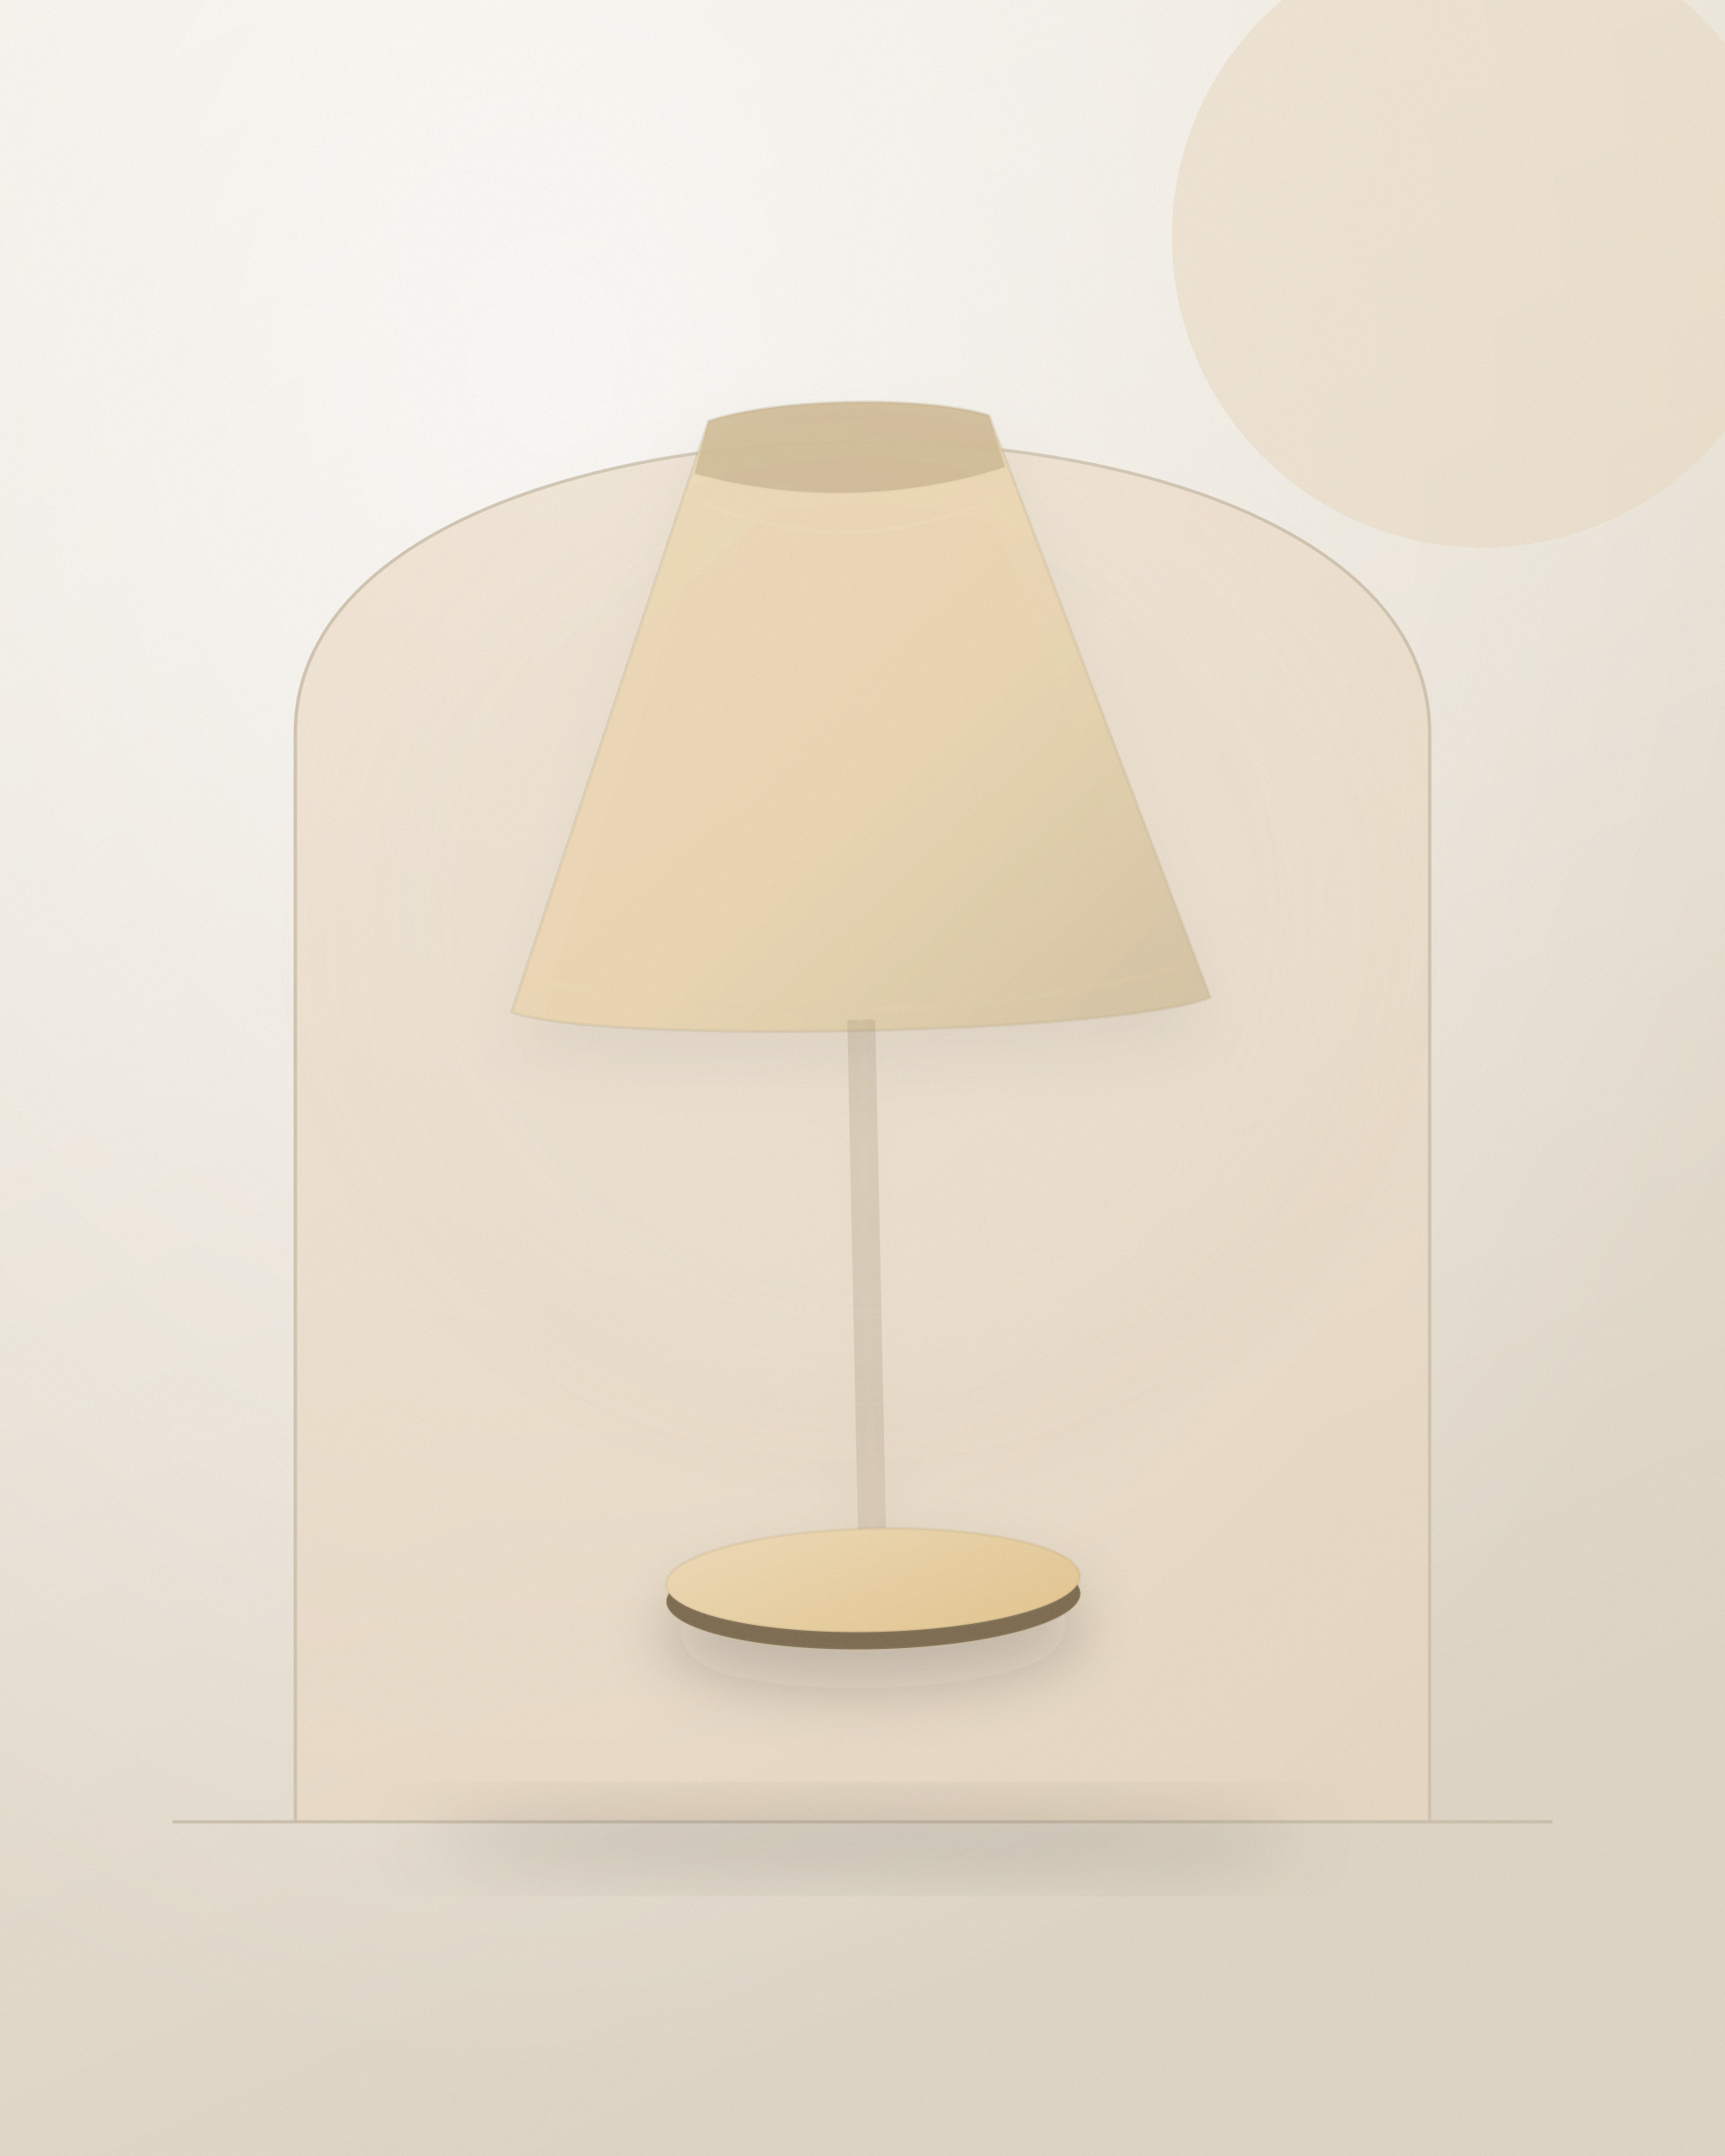
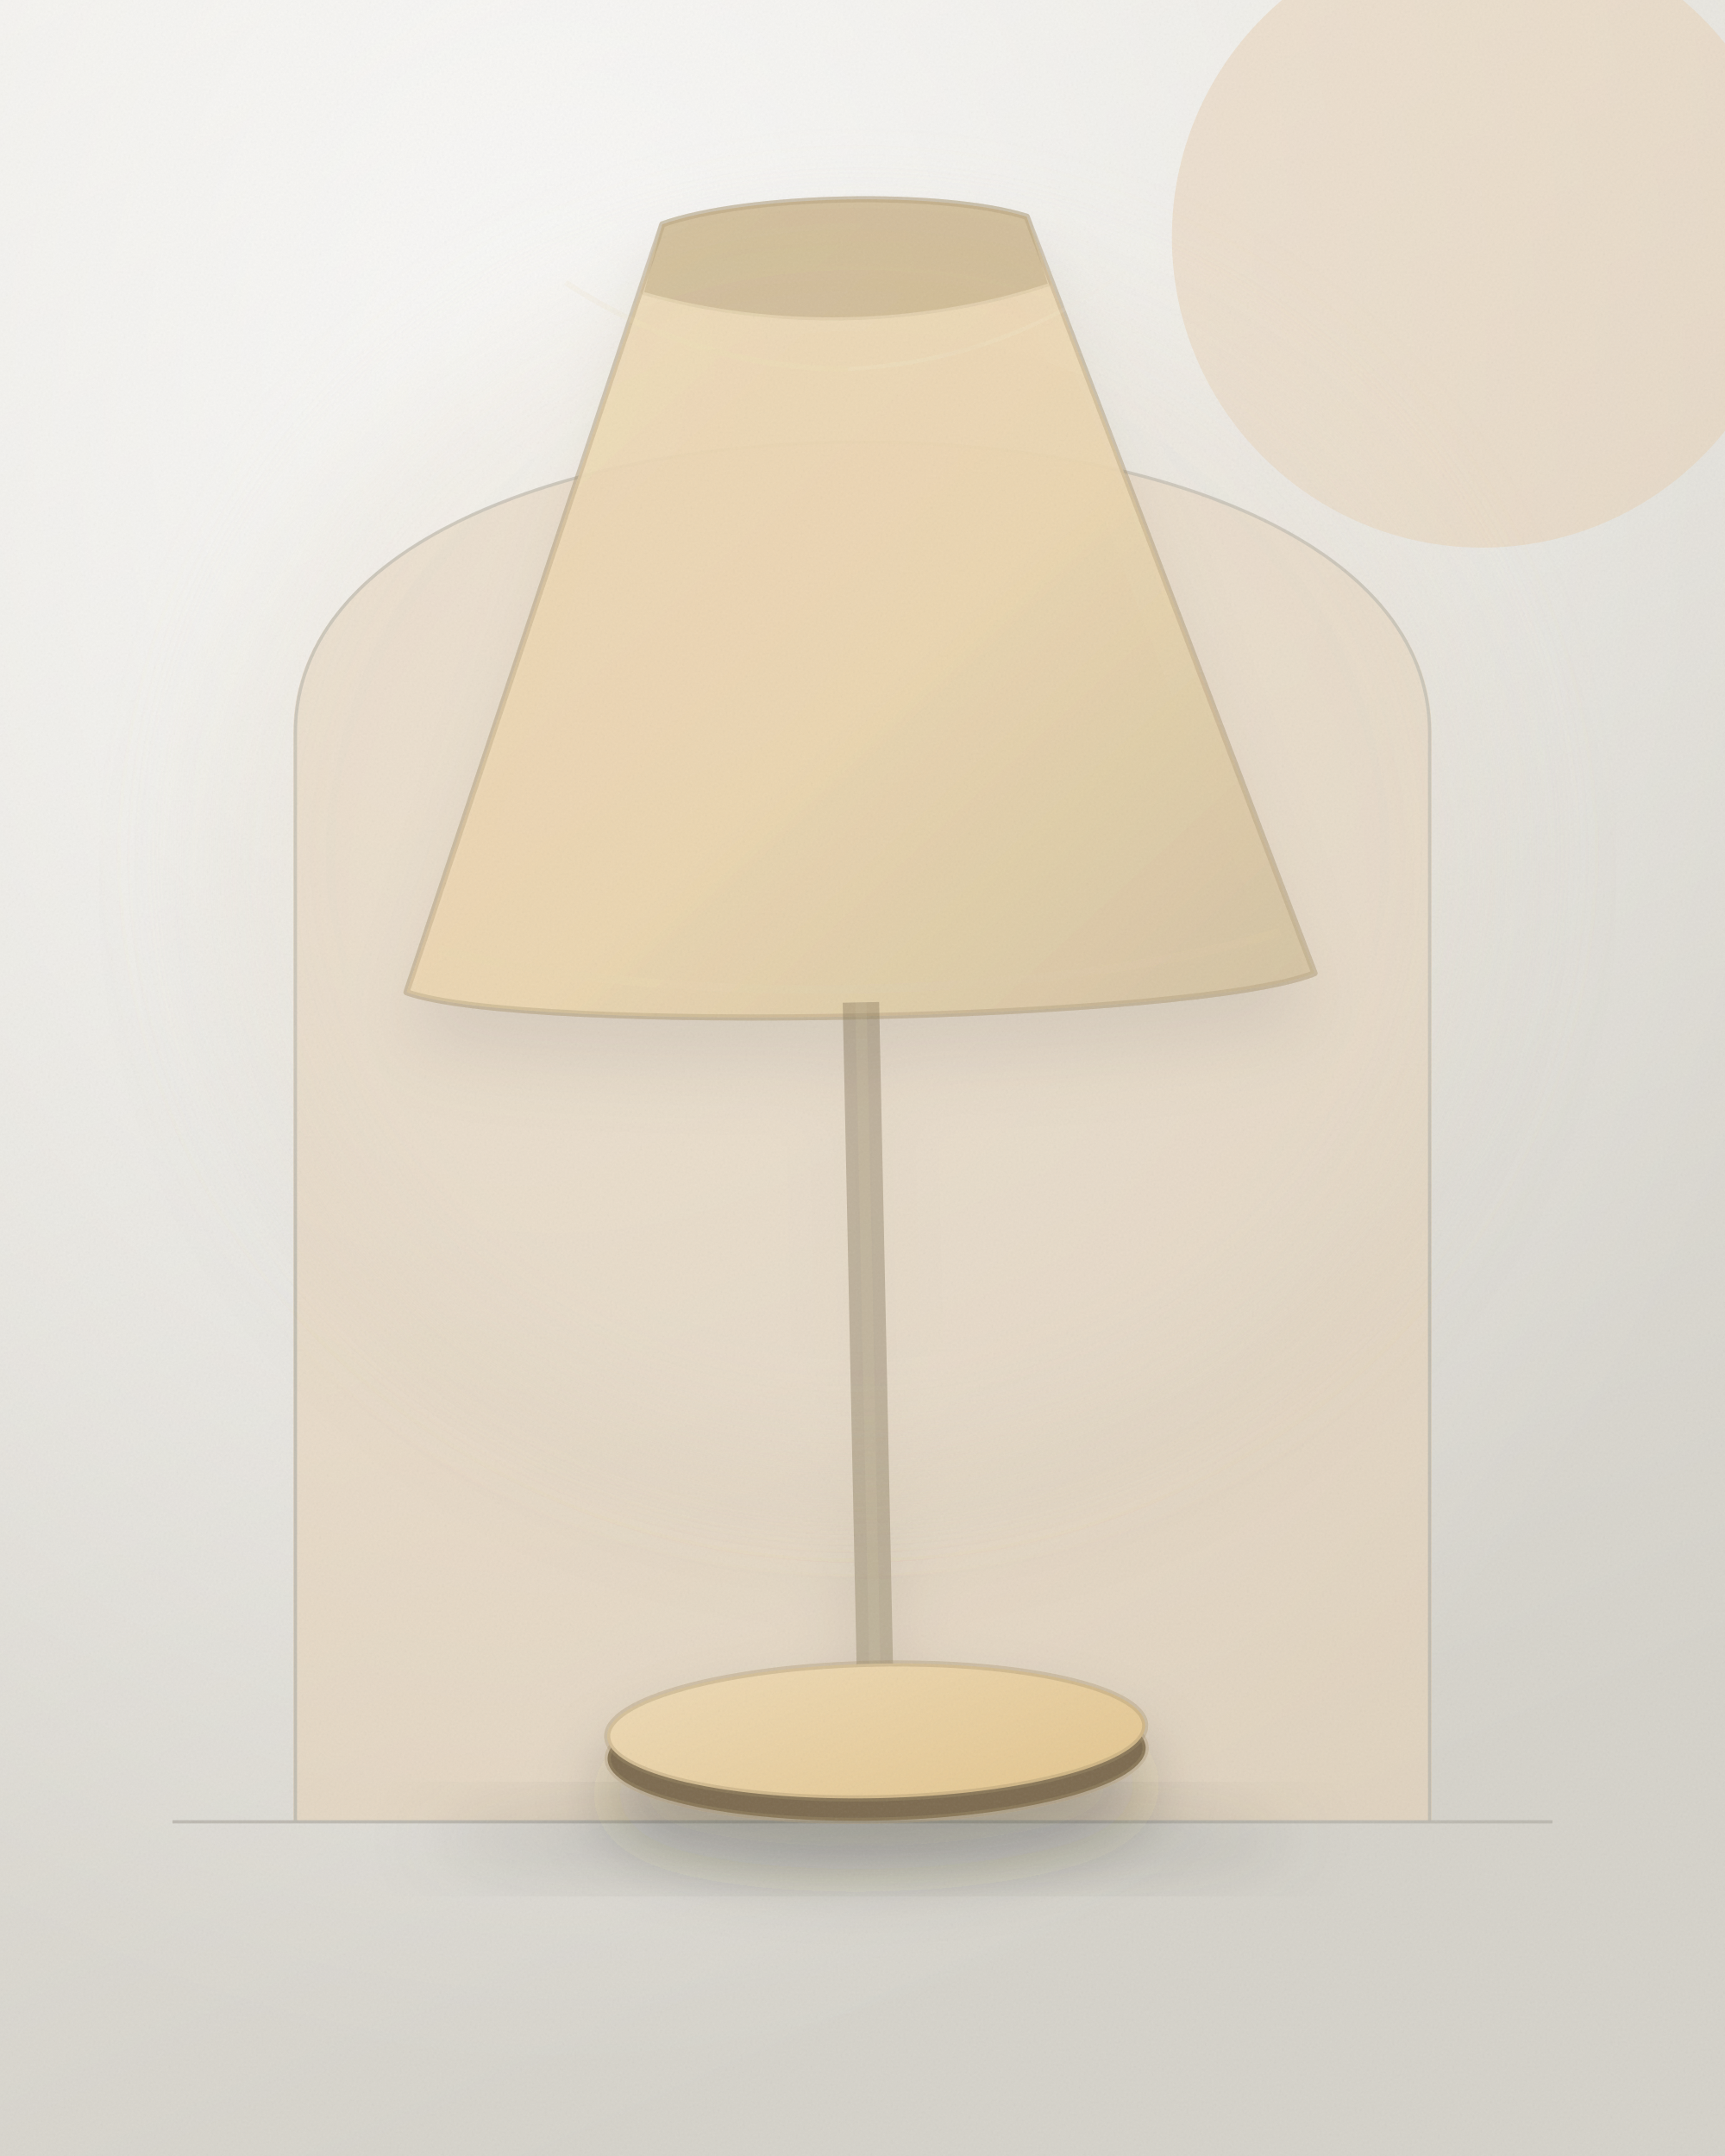
<svg xmlns="http://www.w3.org/2000/svg" viewBox="0 0 800 1000" width="800" height="1000" role="img">
  <defs>
    <linearGradient id="bg" x1="0" y1="0" x2="0.35" y2="1">
-       <stop offset="0" stop-color="#f3eee4" />
-       <stop offset="1" stop-color="#ded4c4" />
+       <stop offset="0" stop-color="#eeece6" />
+       <stop offset="1" stop-color="#d5d2ca" />
    </linearGradient>
    <radialGradient id="glow" cx="32%" cy="18%" r="78%">
      <stop offset="0" stop-color="#ffffff" stop-opacity="0.72" />
      <stop offset="1" stop-color="#ffffff" stop-opacity="0" />
    </radialGradient>
    <linearGradient id="body" x1="0" y1="0" x2="1" y2="1">
      <stop offset="0" stop-color="#e8d0a3" />
      <stop offset="0.55" stop-color="#e4c792" />
      <stop offset="1" stop-color="#bba378" />
    </linearGradient>
    <linearGradient id="bodySoft" x1="0" y1="0" x2="1" y2="0.7">
      <stop offset="0" stop-color="#eddab7" />
      <stop offset="1" stop-color="#e4c792" />
    </linearGradient>
    <linearGradient id="metal" x1="0" y1="0" x2="1" y2="1">
      <stop offset="0" stop-color="#f3eee2" />
      <stop offset="0.35" stop-color="#cdbfa6" />
      <stop offset="0.62" stop-color="#f8f3e8" />
      <stop offset="1" stop-color="#9d8b70" />
    </linearGradient>
    <filter id="grain">
      <feTurbulence type="fractalNoise" baseFrequency="0.86" numOctaves="2" stitchTiles="stitch" />
      <feColorMatrix type="saturate" values="0" />
      <feComponentTransfer>
        <feFuncA type="linear" slope="0.11" />
      </feComponentTransfer>
    </filter>
    <filter id="objectShadow" x="-30%" y="-30%" width="160%" height="170%">
-       <feDropShadow dx="0" dy="18" stdDeviation="14" flood-color="#2f2a24" flood-opacity="0.2" />
+       <feDropShadow dx="0" dy="22" stdDeviation="16" flood-color="#2b2b28" flood-opacity="0.28" />
    </filter>
    <filter id="blur">
      <feGaussianBlur stdDeviation="18" />
    </filter>
    <filter id="soft">
      <feGaussianBlur stdDeviation="4" />
    </filter>
  </defs>
  <rect width="800" height="1000" fill="url(#bg)" />
  <rect width="800" height="1000" fill="url(#glow)" />
-   <circle cx="687.48" cy="110" r="144" fill="#ead8c0" opacity="0.55" />
-   <path d="M 136 845 L 136 340 C 136 160 664 160 664 340 L 664 845 Z" fill="#ead8c0" opacity="0.58" />
-   <path d="M 137 845 L 137 340 C 137 160 663 160 663 340 L 663 845" fill="none" stroke="#c8bba7" stroke-width="1.5" opacity="0.8" />
-   <line x1="80" y1="845" x2="720" y2="845" stroke="#c8bba7" stroke-width="1.5" opacity="0.9" />
-   <ellipse cx="400" cy="853" rx="200" ry="22" fill="#2f2a24" opacity="0.14" filter="url(#blur)" />
-   <g transform="translate(400 500) scale(1 1) translate(-400 -500)" filter="url(#objectShadow)" stroke="#a6916b" stroke-opacity="0.16" stroke-width="1.4" stroke-linejoin="round">
-     <g transform="translate(400 500) rotate(-1.2) scale(1) translate(-400 -500)">
+   <circle cx="687.48" cy="110" r="144" fill="#e7d2b6" opacity="0.55" />
+   <path d="M 136 845 L 136 340 C 136 160 664 160 664 340 L 664 845 Z" fill="#e7d2b6" opacity="0.58" />
+   <path d="M 137 845 L 137 340 C 137 160 663 160 663 340 L 663 845" fill="none" stroke="#b9b6ad" stroke-width="1.5" opacity="0.8" />
+   <line x1="80" y1="845" x2="720" y2="845" stroke="#b9b6ad" stroke-width="1.5" opacity="0.9" />
+   <ellipse cx="400" cy="853" rx="200" ry="22" fill="#2b2b28" opacity="0.14" filter="url(#blur)" />
+   <g transform="translate(400 500) scale(1 1) translate(-400 -500)" filter="url(#objectShadow)" stroke="#a6916b" stroke-opacity="0.34" stroke-width="2.2" stroke-linejoin="round">
+     <g transform="translate(400 500) rotate(-1.2) scale(1.3) translate(-400 -500)">
      <g>
        <ellipse cx="400" cy="420" rx="230" ry="220" fill="#f6eddc" opacity="0.25" filter="url(#blur)" />
        <path d="M335 194 C365 184 435 184 465 194 L562 466 C520 482 280 482 238 466Z" fill="#f6eddc" opacity="0.8" />
        <path d="M335 194 C365 184 435 184 465 194 L562 466 C520 482 280 482 238 466Z" fill="url(#body)" opacity="0.55" />
        <path d="M335 194 C365 184 435 184 465 194 L472 218 C426 232 374 232 328 218Z" fill="#a6916b" opacity="0.38" />
        <path d="M250 451 C332 474 468 474 550 451" fill="none" stroke="#eddab7" stroke-width="3" opacity="0.34" />
        <path d="M400 473 L400 730" stroke="#7b6b4f" stroke-width="13" />
        <path d="M400 473 L400 730" stroke="#eddab7" stroke-width="4" opacity="0.28" />
        <ellipse cx="400" cy="741" rx="96" ry="24" fill="#7b6b4f" />
        <ellipse cx="400" cy="733" rx="96" ry="24" fill="url(#bodySoft)" />
        <path d="M300 214 C332 236 365 246 400 247" fill="none" stroke="#eddab7" stroke-width="2" opacity="0.4" />
        <path d="M400 247 C435 246 468 236 500 214" fill="none" stroke="#f6eddc" stroke-width="1.5" opacity="0.4" />
      </g>
    </g>
  </g>
  <rect width="800" height="1000" filter="url(#grain)" opacity="0.72" />
</svg>
